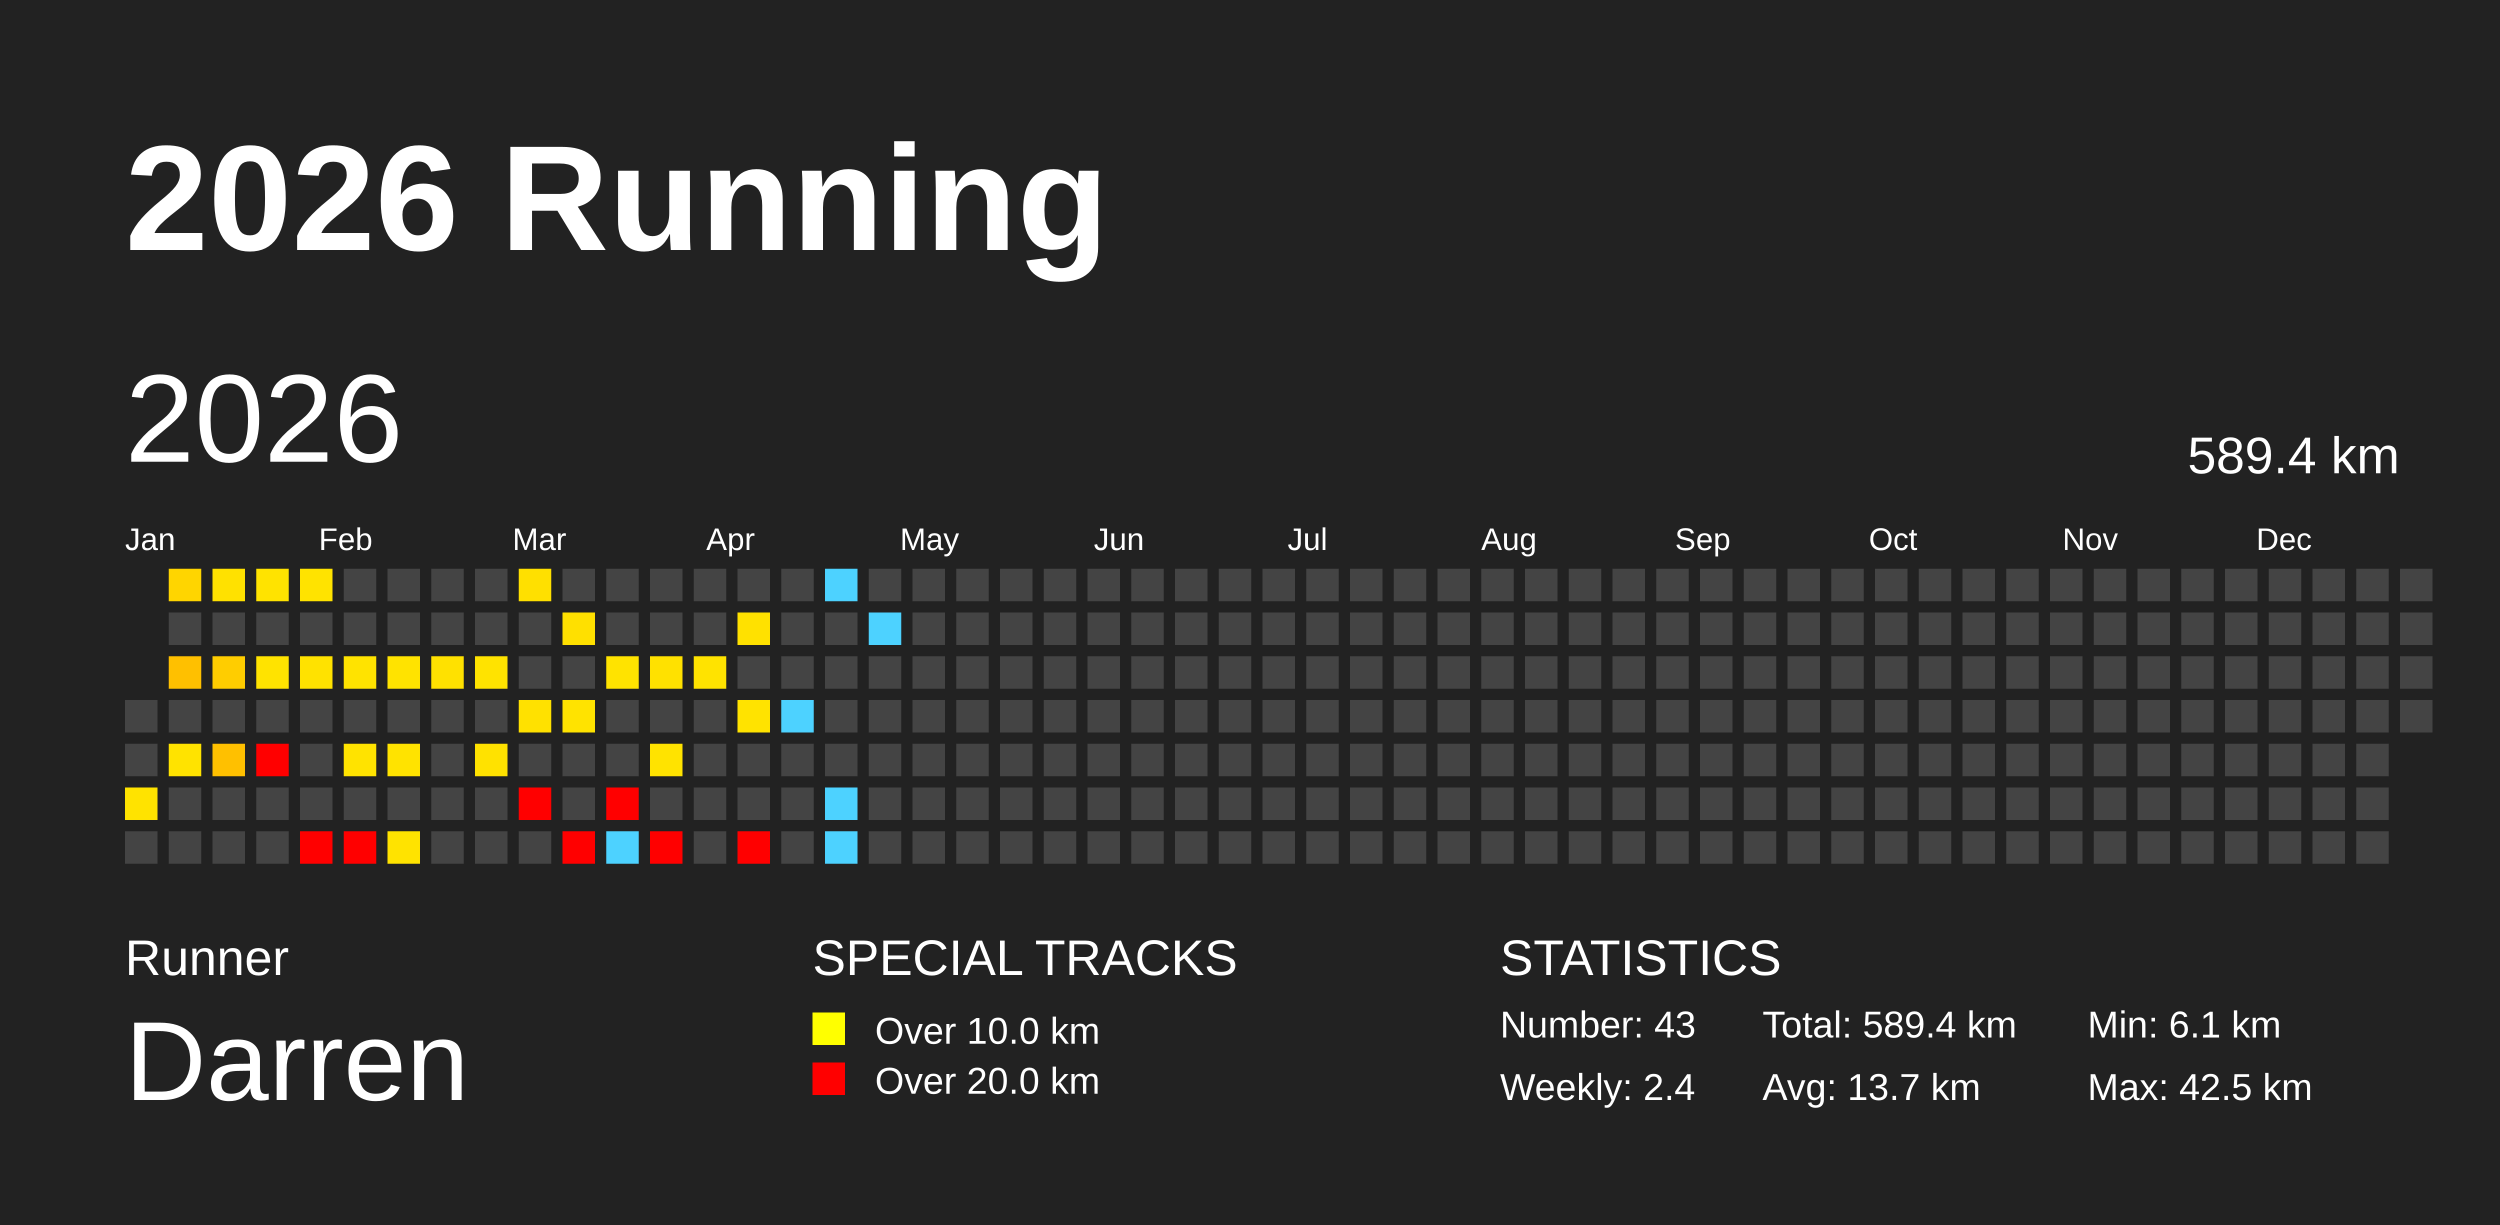
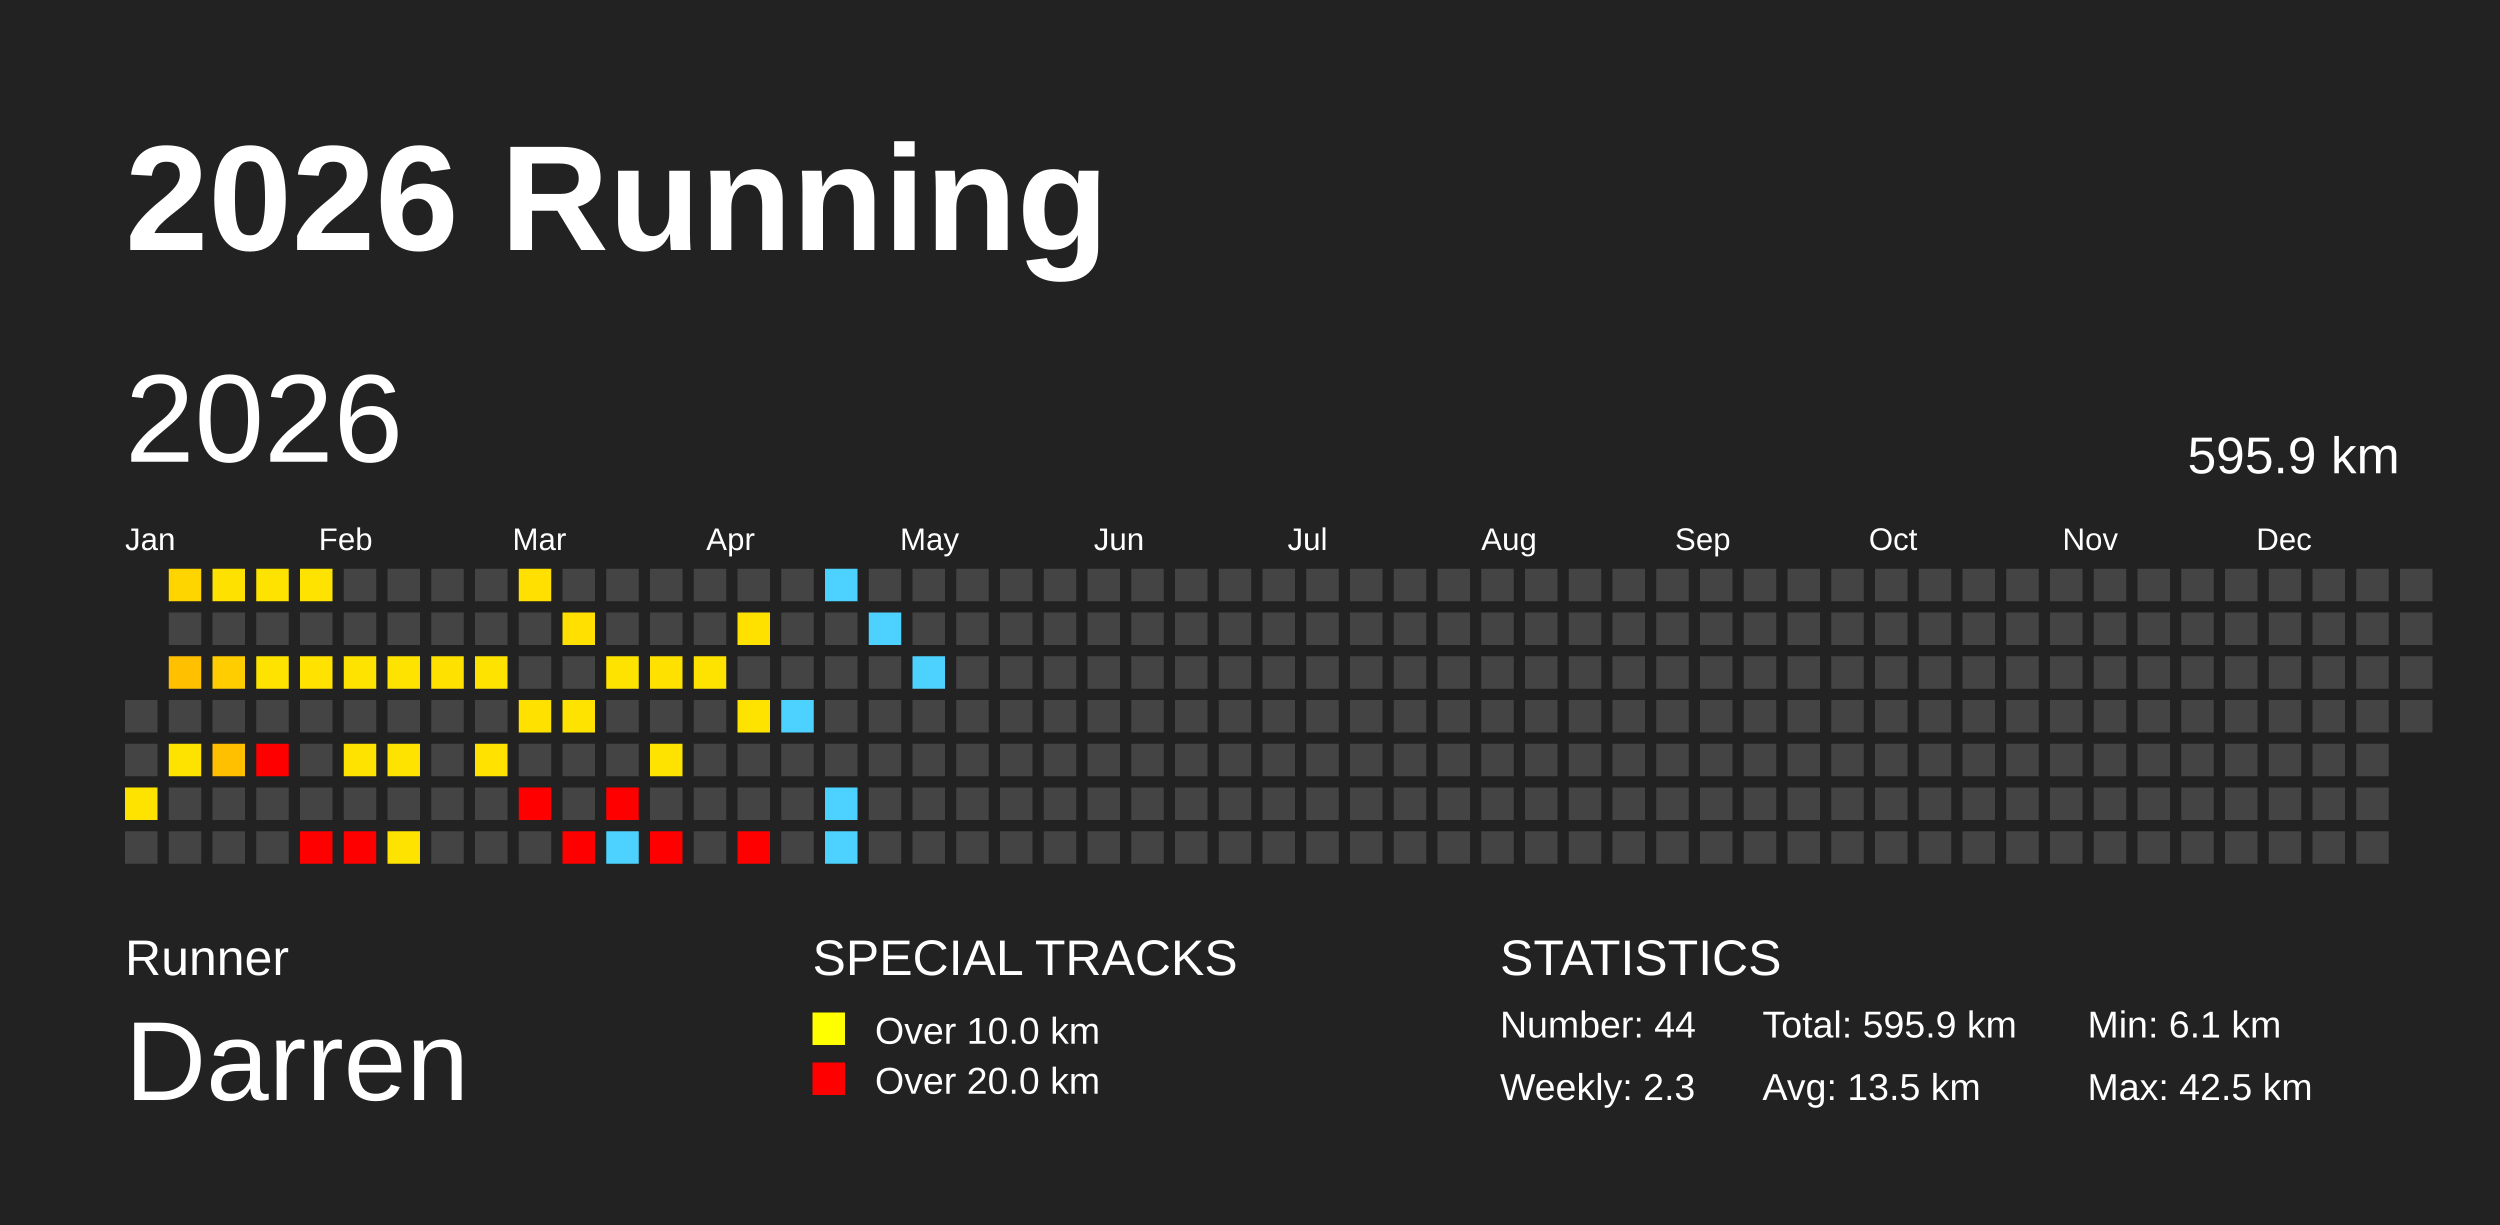
<svg xmlns="http://www.w3.org/2000/svg" baseProfile="full" height="98mm" version="1.1" viewBox="0,0,200,98" width="200mm">
  <defs />
  <rect fill="#222222" height="98" width="200" x="0" y="0" />
  <text fill="#FFFFFF" style="font-size:12px; font-family:Arial; font-weight:bold;" x="10" y="20">2026 Running</text>
  <text fill="#FFFFFF" style="font-size:4px; font-family:Arial" x="10" y="78">Runner</text>
  <text fill="#FFFFFF" style="font-size:9px; font-family:Arial" x="10" y="88">Darren</text>
  <text fill="#FFFFFF" style="font-size:4px; font-family:Arial" x="65" y="78">SPECIAL TRACKS</text>
  <rect fill="yellow" height="2.6" width="2.6" x="65" y="81" />
  <text fill="#FFFFFF" style="font-size:3px; font-family:Arial" x="70" y="83.5">Over 10.0 km</text>
  <rect fill="red" height="2.6" width="2.6" x="65" y="85" />
  <text fill="#FFFFFF" style="font-size:3px; font-family:Arial" x="70" y="87.5">Over 20.0 km</text>
  <text fill="#FFFFFF" style="font-size:4px; font-family:Arial" x="120" y="78">STATISTICS</text>
-   <text fill="#FFFFFF" style="font-size:3px; font-family:Arial" x="120" y="83">Number: 43</text>
-   <text fill="#FFFFFF" style="font-size:3px; font-family:Arial" x="120" y="88">Weekly: 2.4</text>
-   <text fill="#FFFFFF" style="font-size:3px; font-family:Arial" x="141" y="83">Total: 589.4 km</text>
-   <text fill="#FFFFFF" style="font-size:3px; font-family:Arial" x="141" y="88">Avg: 13.7 km</text>
+   <text fill="#FFFFFF" style="font-size:3px; font-family:Arial" x="120" y="83">Number: 44</text>
+   <text fill="#FFFFFF" style="font-size:3px; font-family:Arial" x="120" y="88">Weekly: 2.3</text>
+   <text fill="#FFFFFF" style="font-size:3px; font-family:Arial" x="141" y="83">Total: 595.9 km</text>
+   <text fill="#FFFFFF" style="font-size:3px; font-family:Arial" x="141" y="88">Avg: 13.5 km</text>
  <text fill="#FFFFFF" style="font-size:3px; font-family:Arial" x="167" y="83">Min: 6.1 km</text>
  <text fill="#FFFFFF" style="font-size:3px; font-family:Arial" x="167" y="88">Max: 42.5 km</text>
  <text dominant-baseline="hanging" fill="#FFFFFF" style="font-size:10.0px; font-family:Arial;" x="10" y="30">2026</text>
-   <text dominant-baseline="hanging" fill="#FFFFFF" style="font-size:4.125px; font-family:Arial;" x="175" y="35">589.4 km</text>
+   <text dominant-baseline="hanging" fill="#FFFFFF" style="font-size:4.125px; font-family:Arial;" x="175" y="35">595.9 km</text>
  <text fill="#FFFFFF" style="font-size:2.5px; font-family:Arial" x="10.0" y="44">Jan</text>
  <text fill="#FFFFFF" style="font-size:2.5px; font-family:Arial" x="25.5" y="44">Feb</text>
  <text fill="#FFFFFF" style="font-size:2.5px; font-family:Arial" x="41.0" y="44">Mar</text>
  <text fill="#FFFFFF" style="font-size:2.5px; font-family:Arial" x="56.5" y="44">Apr</text>
  <text fill="#FFFFFF" style="font-size:2.5px; font-family:Arial" x="72.0" y="44">May</text>
  <text fill="#FFFFFF" style="font-size:2.5px; font-family:Arial" x="87.5" y="44">Jun</text>
  <text fill="#FFFFFF" style="font-size:2.5px; font-family:Arial" x="103.0" y="44">Jul</text>
  <text fill="#FFFFFF" style="font-size:2.5px; font-family:Arial" x="118.5" y="44">Aug</text>
  <text fill="#FFFFFF" style="font-size:2.5px; font-family:Arial" x="134.0" y="44">Sep</text>
  <text fill="#FFFFFF" style="font-size:2.5px; font-family:Arial" x="149.5" y="44">Oct</text>
  <text fill="#FFFFFF" style="font-size:2.5px; font-family:Arial" x="165.0" y="44">Nov</text>
  <text fill="#FFFFFF" style="font-size:2.5px; font-family:Arial" x="180.5" y="44">Dec</text>
  <rect fill="#444444" height="2.6" width="2.6" x="10.0" y="56.0" />
  <rect fill="#444444" height="2.6" width="2.6" x="10.0" y="59.5" />
  <rect fill="#ffe300" height="2.6" width="2.6" x="10.0" y="63.0" />
  <rect fill="#444444" height="2.6" width="2.6" x="10.0" y="66.5" />
  <rect fill="#ffd500" height="2.6" width="2.6" x="13.5" y="45.5" />
  <rect fill="#444444" height="2.6" width="2.6" x="13.5" y="49.0" />
  <rect fill="#ffc000" height="2.6" width="2.6" x="13.5" y="52.5" />
  <rect fill="#444444" height="2.6" width="2.6" x="13.5" y="56.0" />
  <rect fill="#ffe300" height="2.6" width="2.6" x="13.5" y="59.5" />
  <rect fill="#444444" height="2.6" width="2.6" x="13.5" y="63.0" />
  <rect fill="#444444" height="2.6" width="2.6" x="13.5" y="66.5" />
  <rect fill="#ffe100" height="2.6" width="2.6" x="17.0" y="45.5" />
  <rect fill="#444444" height="2.6" width="2.6" x="17.0" y="49.0" />
  <rect fill="#ffcd00" height="2.6" width="2.6" x="17.0" y="52.5" />
  <rect fill="#444444" height="2.6" width="2.6" x="17.0" y="56.0" />
  <rect fill="#ffc000" height="2.6" width="2.6" x="17.0" y="59.5" />
  <rect fill="#444444" height="2.6" width="2.6" x="17.0" y="63.0" />
  <rect fill="#444444" height="2.6" width="2.6" x="17.0" y="66.5" />
  <rect fill="#ffe300" height="2.6" width="2.6" x="20.5" y="45.5" />
  <rect fill="#444444" height="2.6" width="2.6" x="20.5" y="49.0" />
  <rect fill="#ffe300" height="2.6" width="2.6" x="20.5" y="52.5" />
  <rect fill="#444444" height="2.6" width="2.6" x="20.5" y="56.0" />
  <rect fill="red" height="2.6" width="2.6" x="20.5" y="59.5" />
  <rect fill="#444444" height="2.6" width="2.6" x="20.5" y="63.0" />
  <rect fill="#444444" height="2.6" width="2.6" x="20.5" y="66.5" />
  <rect fill="#ffe300" height="2.6" width="2.6" x="24.0" y="45.5" />
  <rect fill="#444444" height="2.6" width="2.6" x="24.0" y="49.0" />
  <rect fill="#ffe200" height="2.6" width="2.6" x="24.0" y="52.5" />
  <rect fill="#444444" height="2.6" width="2.6" x="24.0" y="56.0" />
  <rect fill="#444444" height="2.6" width="2.6" x="24.0" y="59.5" />
  <rect fill="#444444" height="2.6" width="2.6" x="24.0" y="63.0" />
  <rect fill="red" height="2.6" width="2.6" x="24.0" y="66.5" />
  <rect fill="#444444" height="2.6" width="2.6" x="27.5" y="45.5" />
  <rect fill="#444444" height="2.6" width="2.6" x="27.5" y="49.0" />
  <rect fill="#ffe300" height="2.6" width="2.6" x="27.5" y="52.5" />
  <rect fill="#444444" height="2.6" width="2.6" x="27.5" y="56.0" />
  <rect fill="#ffe300" height="2.6" width="2.6" x="27.5" y="59.5" />
  <rect fill="#444444" height="2.6" width="2.6" x="27.5" y="63.0" />
  <rect fill="red" height="2.6" width="2.6" x="27.5" y="66.5" />
  <rect fill="#444444" height="2.6" width="2.6" x="31.0" y="45.5" />
  <rect fill="#444444" height="2.6" width="2.6" x="31.0" y="49.0" />
  <rect fill="#ffe300" height="2.6" width="2.6" x="31.0" y="52.5" />
  <rect fill="#444444" height="2.6" width="2.6" x="31.0" y="56.0" />
  <rect fill="#ffe300" height="2.6" width="2.6" x="31.0" y="59.5" />
  <rect fill="#444444" height="2.6" width="2.6" x="31.0" y="63.0" />
  <rect fill="#ffe300" height="2.6" width="2.6" x="31.0" y="66.5" />
  <rect fill="#444444" height="2.6" width="2.6" x="34.5" y="45.5" />
  <rect fill="#444444" height="2.6" width="2.6" x="34.5" y="49.0" />
  <rect fill="#ffe100" height="2.6" width="2.6" x="34.5" y="52.5" />
  <rect fill="#444444" height="2.6" width="2.6" x="34.5" y="56.0" />
  <rect fill="#444444" height="2.6" width="2.6" x="34.5" y="59.5" />
  <rect fill="#444444" height="2.6" width="2.6" x="34.5" y="63.0" />
  <rect fill="#444444" height="2.6" width="2.6" x="34.5" y="66.5" />
  <rect fill="#444444" height="2.6" width="2.6" x="38.0" y="45.5" />
  <rect fill="#444444" height="2.6" width="2.6" x="38.0" y="49.0" />
  <rect fill="#ffe300" height="2.6" width="2.6" x="38.0" y="52.5" />
  <rect fill="#444444" height="2.6" width="2.6" x="38.0" y="56.0" />
  <rect fill="#ffe200" height="2.6" width="2.6" x="38.0" y="59.5" />
  <rect fill="#444444" height="2.6" width="2.6" x="38.0" y="63.0" />
  <rect fill="#444444" height="2.6" width="2.6" x="38.0" y="66.5" />
  <rect fill="#ffe000" height="2.6" width="2.6" x="41.5" y="45.5" />
  <rect fill="#444444" height="2.6" width="2.6" x="41.5" y="49.0" />
  <rect fill="#444444" height="2.6" width="2.6" x="41.5" y="52.5" />
  <rect fill="#ffe100" height="2.6" width="2.6" x="41.5" y="56.0" />
  <rect fill="#444444" height="2.6" width="2.6" x="41.5" y="59.5" />
  <rect fill="red" height="2.6" width="2.6" x="41.5" y="63.0" />
  <rect fill="#444444" height="2.6" width="2.6" x="41.5" y="66.5" />
  <rect fill="#444444" height="2.6" width="2.6" x="45.0" y="45.5" />
  <rect fill="#ffe000" height="2.6" width="2.6" x="45.0" y="49.0" />
  <rect fill="#444444" height="2.6" width="2.6" x="45.0" y="52.5" />
  <rect fill="#ffe300" height="2.6" width="2.6" x="45.0" y="56.0" />
  <rect fill="#444444" height="2.6" width="2.6" x="45.0" y="59.5" />
  <rect fill="#444444" height="2.6" width="2.6" x="45.0" y="63.0" />
  <rect fill="red" height="2.6" width="2.6" x="45.0" y="66.5" />
  <rect fill="#444444" height="2.6" width="2.6" x="48.5" y="45.5" />
  <rect fill="#444444" height="2.6" width="2.6" x="48.5" y="49.0" />
  <rect fill="#ffe300" height="2.6" width="2.6" x="48.5" y="52.5" />
  <rect fill="#444444" height="2.6" width="2.6" x="48.5" y="56.0" />
  <rect fill="#444444" height="2.6" width="2.6" x="48.5" y="59.5" />
  <rect fill="red" height="2.6" width="2.6" x="48.5" y="63.0" />
  <rect fill="#4dd2ff" height="2.6" width="2.6" x="48.5" y="66.5" />
  <rect fill="#444444" height="2.6" width="2.6" x="52.0" y="45.5" />
  <rect fill="#444444" height="2.6" width="2.6" x="52.0" y="49.0" />
  <rect fill="#ffe100" height="2.6" width="2.6" x="52.0" y="52.5" />
  <rect fill="#444444" height="2.6" width="2.6" x="52.0" y="56.0" />
  <rect fill="#ffe300" height="2.6" width="2.6" x="52.0" y="59.5" />
  <rect fill="#444444" height="2.6" width="2.6" x="52.0" y="63.0" />
  <rect fill="red" height="2.6" width="2.6" x="52.0" y="66.5" />
  <rect fill="#444444" height="2.6" width="2.6" x="55.5" y="45.5" />
  <rect fill="#444444" height="2.6" width="2.6" x="55.5" y="49.0" />
  <rect fill="#ffe300" height="2.6" width="2.6" x="55.5" y="52.5" />
  <rect fill="#444444" height="2.6" width="2.6" x="55.5" y="56.0" />
  <rect fill="#444444" height="2.6" width="2.6" x="55.5" y="59.5" />
  <rect fill="#444444" height="2.6" width="2.6" x="55.5" y="63.0" />
  <rect fill="#444444" height="2.6" width="2.6" x="55.5" y="66.5" />
  <rect fill="#444444" height="2.6" width="2.6" x="59.0" y="45.5" />
  <rect fill="#ffe100" height="2.6" width="2.6" x="59.0" y="49.0" />
  <rect fill="#444444" height="2.6" width="2.6" x="59.0" y="52.5" />
  <rect fill="#ffe300" height="2.6" width="2.6" x="59.0" y="56.0" />
  <rect fill="#444444" height="2.6" width="2.6" x="59.0" y="59.5" />
  <rect fill="#444444" height="2.6" width="2.6" x="59.0" y="63.0" />
  <rect fill="red" height="2.6" width="2.6" x="59.0" y="66.5" />
  <rect fill="#444444" height="2.6" width="2.6" x="62.5" y="45.5" />
  <rect fill="#444444" height="2.6" width="2.6" x="62.5" y="49.0" />
  <rect fill="#444444" height="2.6" width="2.6" x="62.5" y="52.5" />
  <rect fill="#4dd2ff" height="2.6" width="2.6" x="62.5" y="56.0" />
  <rect fill="#444444" height="2.6" width="2.6" x="62.5" y="59.5" />
  <rect fill="#444444" height="2.6" width="2.6" x="62.5" y="63.0" />
  <rect fill="#444444" height="2.6" width="2.6" x="62.5" y="66.5" />
  <rect fill="#4dd2ff" height="2.6" width="2.6" x="66.0" y="45.5" />
  <rect fill="#444444" height="2.6" width="2.6" x="66.0" y="49.0" />
  <rect fill="#444444" height="2.6" width="2.6" x="66.0" y="52.5" />
  <rect fill="#444444" height="2.6" width="2.6" x="66.0" y="56.0" />
  <rect fill="#444444" height="2.6" width="2.6" x="66.0" y="59.5" />
  <rect fill="#4dd2ff" height="2.6" width="2.6" x="66.0" y="63.0" />
  <rect fill="#4dd2ff" height="2.6" width="2.6" x="66.0" y="66.5" />
  <rect fill="#444444" height="2.6" width="2.6" x="69.5" y="45.5" />
  <rect fill="#4dd2ff" height="2.6" width="2.6" x="69.5" y="49.0" />
  <rect fill="#444444" height="2.6" width="2.6" x="69.5" y="52.5" />
  <rect fill="#444444" height="2.6" width="2.6" x="69.5" y="56.0" />
  <rect fill="#444444" height="2.6" width="2.6" x="69.5" y="59.5" />
  <rect fill="#444444" height="2.6" width="2.6" x="69.5" y="63.0" />
  <rect fill="#444444" height="2.6" width="2.6" x="69.5" y="66.5" />
  <rect fill="#444444" height="2.6" width="2.6" x="73.0" y="45.5" />
  <rect fill="#444444" height="2.6" width="2.6" x="73.0" y="49.0" />
-   <rect fill="#444444" height="2.6" width="2.6" x="73.0" y="52.5" />
+   <rect fill="#4dd2ff" height="2.6" width="2.6" x="73.0" y="52.5" />
  <rect fill="#444444" height="2.6" width="2.6" x="73.0" y="56.0" />
  <rect fill="#444444" height="2.6" width="2.6" x="73.0" y="59.5" />
  <rect fill="#444444" height="2.6" width="2.6" x="73.0" y="63.0" />
  <rect fill="#444444" height="2.6" width="2.6" x="73.0" y="66.5" />
  <rect fill="#444444" height="2.6" width="2.6" x="76.5" y="45.5" />
  <rect fill="#444444" height="2.6" width="2.6" x="76.5" y="49.0" />
  <rect fill="#444444" height="2.6" width="2.6" x="76.5" y="52.5" />
  <rect fill="#444444" height="2.6" width="2.6" x="76.5" y="56.0" />
  <rect fill="#444444" height="2.6" width="2.6" x="76.5" y="59.5" />
  <rect fill="#444444" height="2.6" width="2.6" x="76.5" y="63.0" />
  <rect fill="#444444" height="2.6" width="2.6" x="76.5" y="66.5" />
  <rect fill="#444444" height="2.6" width="2.6" x="80.0" y="45.5" />
  <rect fill="#444444" height="2.6" width="2.6" x="80.0" y="49.0" />
  <rect fill="#444444" height="2.6" width="2.6" x="80.0" y="52.5" />
  <rect fill="#444444" height="2.6" width="2.6" x="80.0" y="56.0" />
  <rect fill="#444444" height="2.6" width="2.6" x="80.0" y="59.5" />
  <rect fill="#444444" height="2.6" width="2.6" x="80.0" y="63.0" />
  <rect fill="#444444" height="2.6" width="2.6" x="80.0" y="66.5" />
  <rect fill="#444444" height="2.6" width="2.6" x="83.5" y="45.5" />
  <rect fill="#444444" height="2.6" width="2.6" x="83.5" y="49.0" />
  <rect fill="#444444" height="2.6" width="2.6" x="83.5" y="52.5" />
  <rect fill="#444444" height="2.6" width="2.6" x="83.5" y="56.0" />
  <rect fill="#444444" height="2.6" width="2.6" x="83.5" y="59.5" />
  <rect fill="#444444" height="2.6" width="2.6" x="83.5" y="63.0" />
  <rect fill="#444444" height="2.6" width="2.6" x="83.5" y="66.5" />
  <rect fill="#444444" height="2.6" width="2.6" x="87.0" y="45.5" />
  <rect fill="#444444" height="2.6" width="2.6" x="87.0" y="49.0" />
  <rect fill="#444444" height="2.6" width="2.6" x="87.0" y="52.5" />
  <rect fill="#444444" height="2.6" width="2.6" x="87.0" y="56.0" />
  <rect fill="#444444" height="2.6" width="2.6" x="87.0" y="59.5" />
  <rect fill="#444444" height="2.6" width="2.6" x="87.0" y="63.0" />
  <rect fill="#444444" height="2.6" width="2.6" x="87.0" y="66.5" />
  <rect fill="#444444" height="2.6" width="2.6" x="90.5" y="45.5" />
  <rect fill="#444444" height="2.6" width="2.6" x="90.5" y="49.0" />
  <rect fill="#444444" height="2.6" width="2.6" x="90.5" y="52.5" />
  <rect fill="#444444" height="2.6" width="2.6" x="90.5" y="56.0" />
  <rect fill="#444444" height="2.6" width="2.6" x="90.5" y="59.5" />
  <rect fill="#444444" height="2.6" width="2.6" x="90.5" y="63.0" />
  <rect fill="#444444" height="2.6" width="2.6" x="90.5" y="66.5" />
  <rect fill="#444444" height="2.6" width="2.6" x="94.0" y="45.5" />
  <rect fill="#444444" height="2.6" width="2.6" x="94.0" y="49.0" />
  <rect fill="#444444" height="2.6" width="2.6" x="94.0" y="52.5" />
  <rect fill="#444444" height="2.6" width="2.6" x="94.0" y="56.0" />
  <rect fill="#444444" height="2.6" width="2.6" x="94.0" y="59.5" />
  <rect fill="#444444" height="2.6" width="2.6" x="94.0" y="63.0" />
  <rect fill="#444444" height="2.6" width="2.6" x="94.0" y="66.5" />
  <rect fill="#444444" height="2.6" width="2.6" x="97.5" y="45.5" />
  <rect fill="#444444" height="2.6" width="2.6" x="97.5" y="49.0" />
  <rect fill="#444444" height="2.6" width="2.6" x="97.5" y="52.5" />
  <rect fill="#444444" height="2.6" width="2.6" x="97.5" y="56.0" />
  <rect fill="#444444" height="2.6" width="2.6" x="97.5" y="59.5" />
  <rect fill="#444444" height="2.6" width="2.6" x="97.5" y="63.0" />
  <rect fill="#444444" height="2.6" width="2.6" x="97.5" y="66.5" />
  <rect fill="#444444" height="2.6" width="2.6" x="101.0" y="45.5" />
  <rect fill="#444444" height="2.6" width="2.6" x="101.0" y="49.0" />
  <rect fill="#444444" height="2.6" width="2.6" x="101.0" y="52.5" />
  <rect fill="#444444" height="2.6" width="2.6" x="101.0" y="56.0" />
  <rect fill="#444444" height="2.6" width="2.6" x="101.0" y="59.5" />
  <rect fill="#444444" height="2.6" width="2.6" x="101.0" y="63.0" />
  <rect fill="#444444" height="2.6" width="2.6" x="101.0" y="66.5" />
  <rect fill="#444444" height="2.6" width="2.6" x="104.5" y="45.5" />
  <rect fill="#444444" height="2.6" width="2.6" x="104.5" y="49.0" />
  <rect fill="#444444" height="2.6" width="2.6" x="104.5" y="52.5" />
  <rect fill="#444444" height="2.6" width="2.6" x="104.5" y="56.0" />
  <rect fill="#444444" height="2.6" width="2.6" x="104.5" y="59.5" />
  <rect fill="#444444" height="2.6" width="2.6" x="104.5" y="63.0" />
  <rect fill="#444444" height="2.6" width="2.6" x="104.5" y="66.5" />
  <rect fill="#444444" height="2.6" width="2.6" x="108.0" y="45.5" />
  <rect fill="#444444" height="2.6" width="2.6" x="108.0" y="49.0" />
  <rect fill="#444444" height="2.6" width="2.6" x="108.0" y="52.5" />
  <rect fill="#444444" height="2.6" width="2.6" x="108.0" y="56.0" />
  <rect fill="#444444" height="2.6" width="2.6" x="108.0" y="59.5" />
  <rect fill="#444444" height="2.6" width="2.6" x="108.0" y="63.0" />
  <rect fill="#444444" height="2.6" width="2.6" x="108.0" y="66.5" />
  <rect fill="#444444" height="2.6" width="2.6" x="111.5" y="45.5" />
  <rect fill="#444444" height="2.6" width="2.6" x="111.5" y="49.0" />
  <rect fill="#444444" height="2.6" width="2.6" x="111.5" y="52.5" />
  <rect fill="#444444" height="2.6" width="2.6" x="111.5" y="56.0" />
  <rect fill="#444444" height="2.6" width="2.6" x="111.5" y="59.5" />
  <rect fill="#444444" height="2.6" width="2.6" x="111.5" y="63.0" />
  <rect fill="#444444" height="2.6" width="2.6" x="111.5" y="66.5" />
  <rect fill="#444444" height="2.6" width="2.6" x="115.0" y="45.5" />
  <rect fill="#444444" height="2.6" width="2.6" x="115.0" y="49.0" />
  <rect fill="#444444" height="2.6" width="2.6" x="115.0" y="52.5" />
  <rect fill="#444444" height="2.6" width="2.6" x="115.0" y="56.0" />
  <rect fill="#444444" height="2.6" width="2.6" x="115.0" y="59.5" />
  <rect fill="#444444" height="2.6" width="2.6" x="115.0" y="63.0" />
  <rect fill="#444444" height="2.6" width="2.6" x="115.0" y="66.5" />
  <rect fill="#444444" height="2.6" width="2.6" x="118.5" y="45.5" />
  <rect fill="#444444" height="2.6" width="2.6" x="118.5" y="49.0" />
  <rect fill="#444444" height="2.6" width="2.6" x="118.5" y="52.5" />
  <rect fill="#444444" height="2.6" width="2.6" x="118.5" y="56.0" />
  <rect fill="#444444" height="2.6" width="2.6" x="118.5" y="59.5" />
  <rect fill="#444444" height="2.6" width="2.6" x="118.5" y="63.0" />
  <rect fill="#444444" height="2.6" width="2.6" x="118.5" y="66.5" />
  <rect fill="#444444" height="2.6" width="2.6" x="122.0" y="45.5" />
  <rect fill="#444444" height="2.6" width="2.6" x="122.0" y="49.0" />
  <rect fill="#444444" height="2.6" width="2.6" x="122.0" y="52.5" />
  <rect fill="#444444" height="2.6" width="2.6" x="122.0" y="56.0" />
  <rect fill="#444444" height="2.6" width="2.6" x="122.0" y="59.5" />
  <rect fill="#444444" height="2.6" width="2.6" x="122.0" y="63.0" />
  <rect fill="#444444" height="2.6" width="2.6" x="122.0" y="66.5" />
  <rect fill="#444444" height="2.6" width="2.6" x="125.5" y="45.5" />
  <rect fill="#444444" height="2.6" width="2.6" x="125.5" y="49.0" />
  <rect fill="#444444" height="2.6" width="2.6" x="125.5" y="52.5" />
  <rect fill="#444444" height="2.6" width="2.6" x="125.5" y="56.0" />
  <rect fill="#444444" height="2.6" width="2.6" x="125.5" y="59.5" />
  <rect fill="#444444" height="2.6" width="2.6" x="125.5" y="63.0" />
  <rect fill="#444444" height="2.6" width="2.6" x="125.5" y="66.5" />
  <rect fill="#444444" height="2.6" width="2.6" x="129.0" y="45.5" />
  <rect fill="#444444" height="2.6" width="2.6" x="129.0" y="49.0" />
  <rect fill="#444444" height="2.6" width="2.6" x="129.0" y="52.5" />
  <rect fill="#444444" height="2.6" width="2.6" x="129.0" y="56.0" />
  <rect fill="#444444" height="2.6" width="2.6" x="129.0" y="59.5" />
  <rect fill="#444444" height="2.6" width="2.6" x="129.0" y="63.0" />
  <rect fill="#444444" height="2.6" width="2.6" x="129.0" y="66.5" />
  <rect fill="#444444" height="2.6" width="2.6" x="132.5" y="45.5" />
  <rect fill="#444444" height="2.6" width="2.6" x="132.5" y="49.0" />
  <rect fill="#444444" height="2.6" width="2.6" x="132.5" y="52.5" />
  <rect fill="#444444" height="2.6" width="2.6" x="132.5" y="56.0" />
  <rect fill="#444444" height="2.6" width="2.6" x="132.5" y="59.5" />
  <rect fill="#444444" height="2.6" width="2.6" x="132.5" y="63.0" />
  <rect fill="#444444" height="2.6" width="2.6" x="132.5" y="66.5" />
  <rect fill="#444444" height="2.6" width="2.6" x="136.0" y="45.5" />
  <rect fill="#444444" height="2.6" width="2.6" x="136.0" y="49.0" />
  <rect fill="#444444" height="2.6" width="2.6" x="136.0" y="52.5" />
  <rect fill="#444444" height="2.6" width="2.6" x="136.0" y="56.0" />
  <rect fill="#444444" height="2.6" width="2.6" x="136.0" y="59.5" />
  <rect fill="#444444" height="2.6" width="2.6" x="136.0" y="63.0" />
  <rect fill="#444444" height="2.6" width="2.6" x="136.0" y="66.5" />
  <rect fill="#444444" height="2.6" width="2.6" x="139.5" y="45.5" />
  <rect fill="#444444" height="2.6" width="2.6" x="139.5" y="49.0" />
  <rect fill="#444444" height="2.6" width="2.6" x="139.5" y="52.5" />
  <rect fill="#444444" height="2.6" width="2.6" x="139.5" y="56.0" />
  <rect fill="#444444" height="2.6" width="2.6" x="139.5" y="59.5" />
  <rect fill="#444444" height="2.6" width="2.6" x="139.5" y="63.0" />
  <rect fill="#444444" height="2.6" width="2.6" x="139.5" y="66.5" />
  <rect fill="#444444" height="2.6" width="2.6" x="143.0" y="45.5" />
  <rect fill="#444444" height="2.6" width="2.6" x="143.0" y="49.0" />
  <rect fill="#444444" height="2.6" width="2.6" x="143.0" y="52.5" />
  <rect fill="#444444" height="2.6" width="2.6" x="143.0" y="56.0" />
  <rect fill="#444444" height="2.6" width="2.6" x="143.0" y="59.5" />
  <rect fill="#444444" height="2.6" width="2.6" x="143.0" y="63.0" />
  <rect fill="#444444" height="2.6" width="2.6" x="143.0" y="66.5" />
  <rect fill="#444444" height="2.6" width="2.6" x="146.5" y="45.5" />
  <rect fill="#444444" height="2.6" width="2.6" x="146.5" y="49.0" />
  <rect fill="#444444" height="2.6" width="2.6" x="146.5" y="52.5" />
  <rect fill="#444444" height="2.6" width="2.6" x="146.5" y="56.0" />
  <rect fill="#444444" height="2.6" width="2.6" x="146.5" y="59.5" />
  <rect fill="#444444" height="2.6" width="2.6" x="146.5" y="63.0" />
  <rect fill="#444444" height="2.6" width="2.6" x="146.5" y="66.5" />
  <rect fill="#444444" height="2.6" width="2.6" x="150.0" y="45.5" />
  <rect fill="#444444" height="2.6" width="2.6" x="150.0" y="49.0" />
  <rect fill="#444444" height="2.6" width="2.6" x="150.0" y="52.5" />
  <rect fill="#444444" height="2.6" width="2.6" x="150.0" y="56.0" />
  <rect fill="#444444" height="2.6" width="2.6" x="150.0" y="59.5" />
  <rect fill="#444444" height="2.6" width="2.6" x="150.0" y="63.0" />
  <rect fill="#444444" height="2.6" width="2.6" x="150.0" y="66.5" />
  <rect fill="#444444" height="2.6" width="2.6" x="153.5" y="45.5" />
  <rect fill="#444444" height="2.6" width="2.6" x="153.5" y="49.0" />
  <rect fill="#444444" height="2.6" width="2.6" x="153.5" y="52.5" />
  <rect fill="#444444" height="2.6" width="2.6" x="153.5" y="56.0" />
  <rect fill="#444444" height="2.6" width="2.6" x="153.5" y="59.5" />
  <rect fill="#444444" height="2.6" width="2.6" x="153.5" y="63.0" />
  <rect fill="#444444" height="2.6" width="2.6" x="153.5" y="66.5" />
  <rect fill="#444444" height="2.6" width="2.6" x="157.0" y="45.5" />
  <rect fill="#444444" height="2.6" width="2.6" x="157.0" y="49.0" />
  <rect fill="#444444" height="2.6" width="2.6" x="157.0" y="52.5" />
  <rect fill="#444444" height="2.6" width="2.6" x="157.0" y="56.0" />
  <rect fill="#444444" height="2.6" width="2.6" x="157.0" y="59.5" />
  <rect fill="#444444" height="2.6" width="2.6" x="157.0" y="63.0" />
  <rect fill="#444444" height="2.6" width="2.6" x="157.0" y="66.5" />
  <rect fill="#444444" height="2.6" width="2.6" x="160.5" y="45.5" />
  <rect fill="#444444" height="2.6" width="2.6" x="160.5" y="49.0" />
  <rect fill="#444444" height="2.6" width="2.6" x="160.5" y="52.5" />
  <rect fill="#444444" height="2.6" width="2.6" x="160.5" y="56.0" />
  <rect fill="#444444" height="2.6" width="2.6" x="160.5" y="59.5" />
  <rect fill="#444444" height="2.6" width="2.6" x="160.5" y="63.0" />
  <rect fill="#444444" height="2.6" width="2.6" x="160.5" y="66.5" />
  <rect fill="#444444" height="2.6" width="2.6" x="164.0" y="45.5" />
  <rect fill="#444444" height="2.6" width="2.6" x="164.0" y="49.0" />
  <rect fill="#444444" height="2.6" width="2.6" x="164.0" y="52.5" />
  <rect fill="#444444" height="2.6" width="2.6" x="164.0" y="56.0" />
  <rect fill="#444444" height="2.6" width="2.6" x="164.0" y="59.5" />
  <rect fill="#444444" height="2.6" width="2.6" x="164.0" y="63.0" />
  <rect fill="#444444" height="2.6" width="2.6" x="164.0" y="66.5" />
  <rect fill="#444444" height="2.6" width="2.6" x="167.5" y="45.5" />
  <rect fill="#444444" height="2.6" width="2.6" x="167.5" y="49.0" />
  <rect fill="#444444" height="2.6" width="2.6" x="167.5" y="52.5" />
  <rect fill="#444444" height="2.6" width="2.6" x="167.5" y="56.0" />
  <rect fill="#444444" height="2.6" width="2.6" x="167.5" y="59.5" />
  <rect fill="#444444" height="2.6" width="2.6" x="167.5" y="63.0" />
  <rect fill="#444444" height="2.6" width="2.6" x="167.5" y="66.5" />
  <rect fill="#444444" height="2.6" width="2.6" x="171.0" y="45.5" />
  <rect fill="#444444" height="2.6" width="2.6" x="171.0" y="49.0" />
  <rect fill="#444444" height="2.6" width="2.6" x="171.0" y="52.5" />
  <rect fill="#444444" height="2.6" width="2.6" x="171.0" y="56.0" />
  <rect fill="#444444" height="2.6" width="2.6" x="171.0" y="59.5" />
  <rect fill="#444444" height="2.6" width="2.6" x="171.0" y="63.0" />
  <rect fill="#444444" height="2.6" width="2.6" x="171.0" y="66.5" />
  <rect fill="#444444" height="2.6" width="2.6" x="174.5" y="45.5" />
  <rect fill="#444444" height="2.6" width="2.6" x="174.5" y="49.0" />
  <rect fill="#444444" height="2.6" width="2.6" x="174.5" y="52.5" />
  <rect fill="#444444" height="2.6" width="2.6" x="174.5" y="56.0" />
  <rect fill="#444444" height="2.6" width="2.6" x="174.5" y="59.5" />
  <rect fill="#444444" height="2.6" width="2.6" x="174.5" y="63.0" />
  <rect fill="#444444" height="2.6" width="2.6" x="174.5" y="66.5" />
  <rect fill="#444444" height="2.6" width="2.6" x="178.0" y="45.5" />
  <rect fill="#444444" height="2.6" width="2.6" x="178.0" y="49.0" />
  <rect fill="#444444" height="2.6" width="2.6" x="178.0" y="52.5" />
  <rect fill="#444444" height="2.6" width="2.6" x="178.0" y="56.0" />
  <rect fill="#444444" height="2.6" width="2.6" x="178.0" y="59.5" />
  <rect fill="#444444" height="2.6" width="2.6" x="178.0" y="63.0" />
  <rect fill="#444444" height="2.6" width="2.6" x="178.0" y="66.5" />
  <rect fill="#444444" height="2.6" width="2.6" x="181.5" y="45.5" />
  <rect fill="#444444" height="2.6" width="2.6" x="181.5" y="49.0" />
  <rect fill="#444444" height="2.6" width="2.6" x="181.5" y="52.5" />
  <rect fill="#444444" height="2.6" width="2.6" x="181.5" y="56.0" />
  <rect fill="#444444" height="2.6" width="2.6" x="181.5" y="59.5" />
  <rect fill="#444444" height="2.6" width="2.6" x="181.5" y="63.0" />
  <rect fill="#444444" height="2.6" width="2.6" x="181.5" y="66.5" />
  <rect fill="#444444" height="2.6" width="2.6" x="185.0" y="45.5" />
  <rect fill="#444444" height="2.6" width="2.6" x="185.0" y="49.0" />
  <rect fill="#444444" height="2.6" width="2.6" x="185.0" y="52.5" />
  <rect fill="#444444" height="2.6" width="2.6" x="185.0" y="56.0" />
  <rect fill="#444444" height="2.6" width="2.6" x="185.0" y="59.5" />
  <rect fill="#444444" height="2.6" width="2.6" x="185.0" y="63.0" />
  <rect fill="#444444" height="2.6" width="2.6" x="185.0" y="66.5" />
  <rect fill="#444444" height="2.6" width="2.6" x="188.5" y="45.5" />
  <rect fill="#444444" height="2.6" width="2.6" x="188.5" y="49.0" />
  <rect fill="#444444" height="2.6" width="2.6" x="188.5" y="52.5" />
  <rect fill="#444444" height="2.6" width="2.6" x="188.5" y="56.0" />
  <rect fill="#444444" height="2.6" width="2.6" x="188.5" y="59.5" />
  <rect fill="#444444" height="2.6" width="2.6" x="188.5" y="63.0" />
  <rect fill="#444444" height="2.6" width="2.6" x="188.5" y="66.5" />
  <rect fill="#444444" height="2.6" width="2.6" x="192.0" y="45.5" />
  <rect fill="#444444" height="2.6" width="2.6" x="192.0" y="49.0" />
  <rect fill="#444444" height="2.6" width="2.6" x="192.0" y="52.5" />
  <rect fill="#444444" height="2.6" width="2.6" x="192.0" y="56.0" />
</svg>
